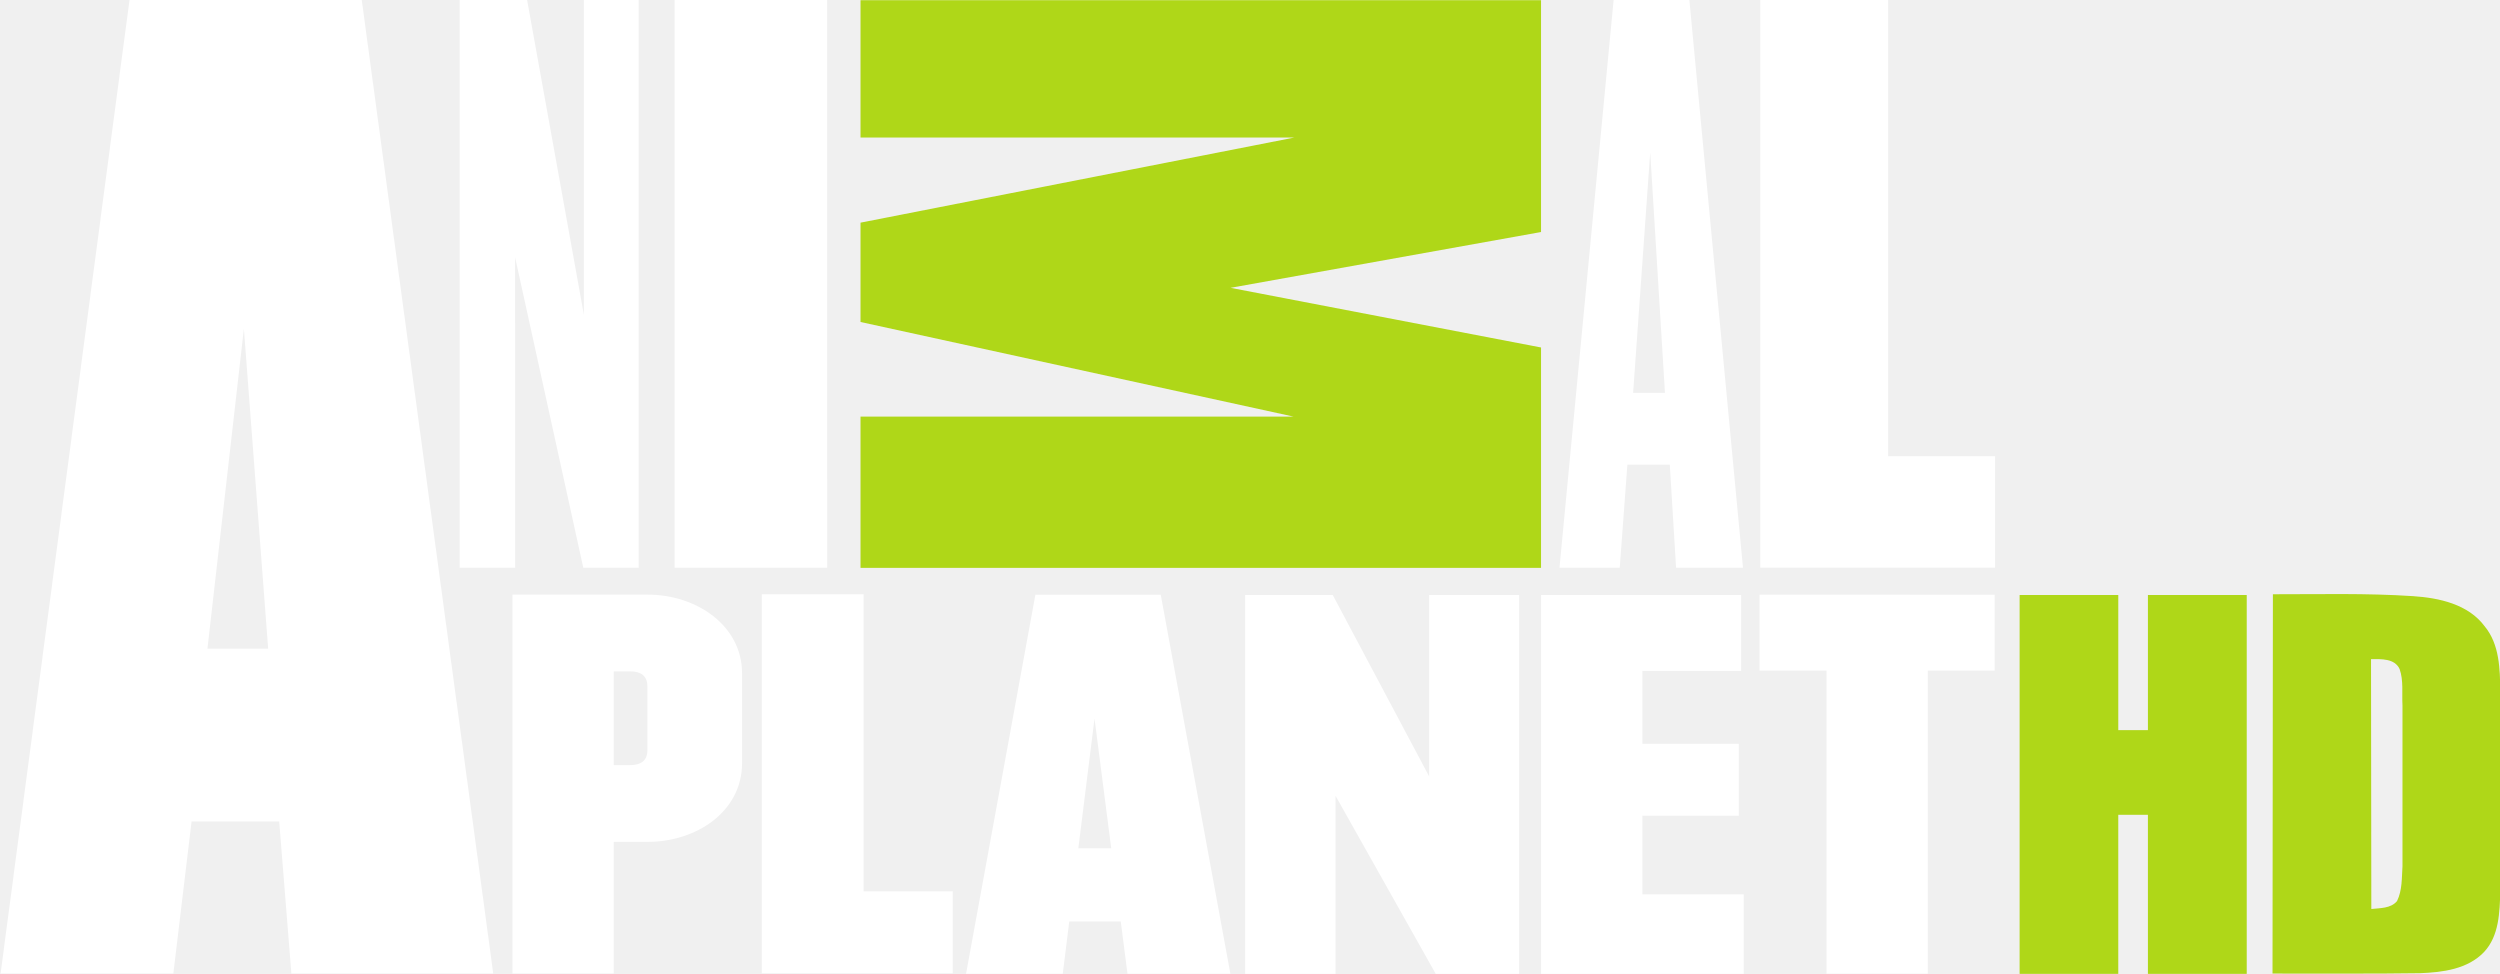
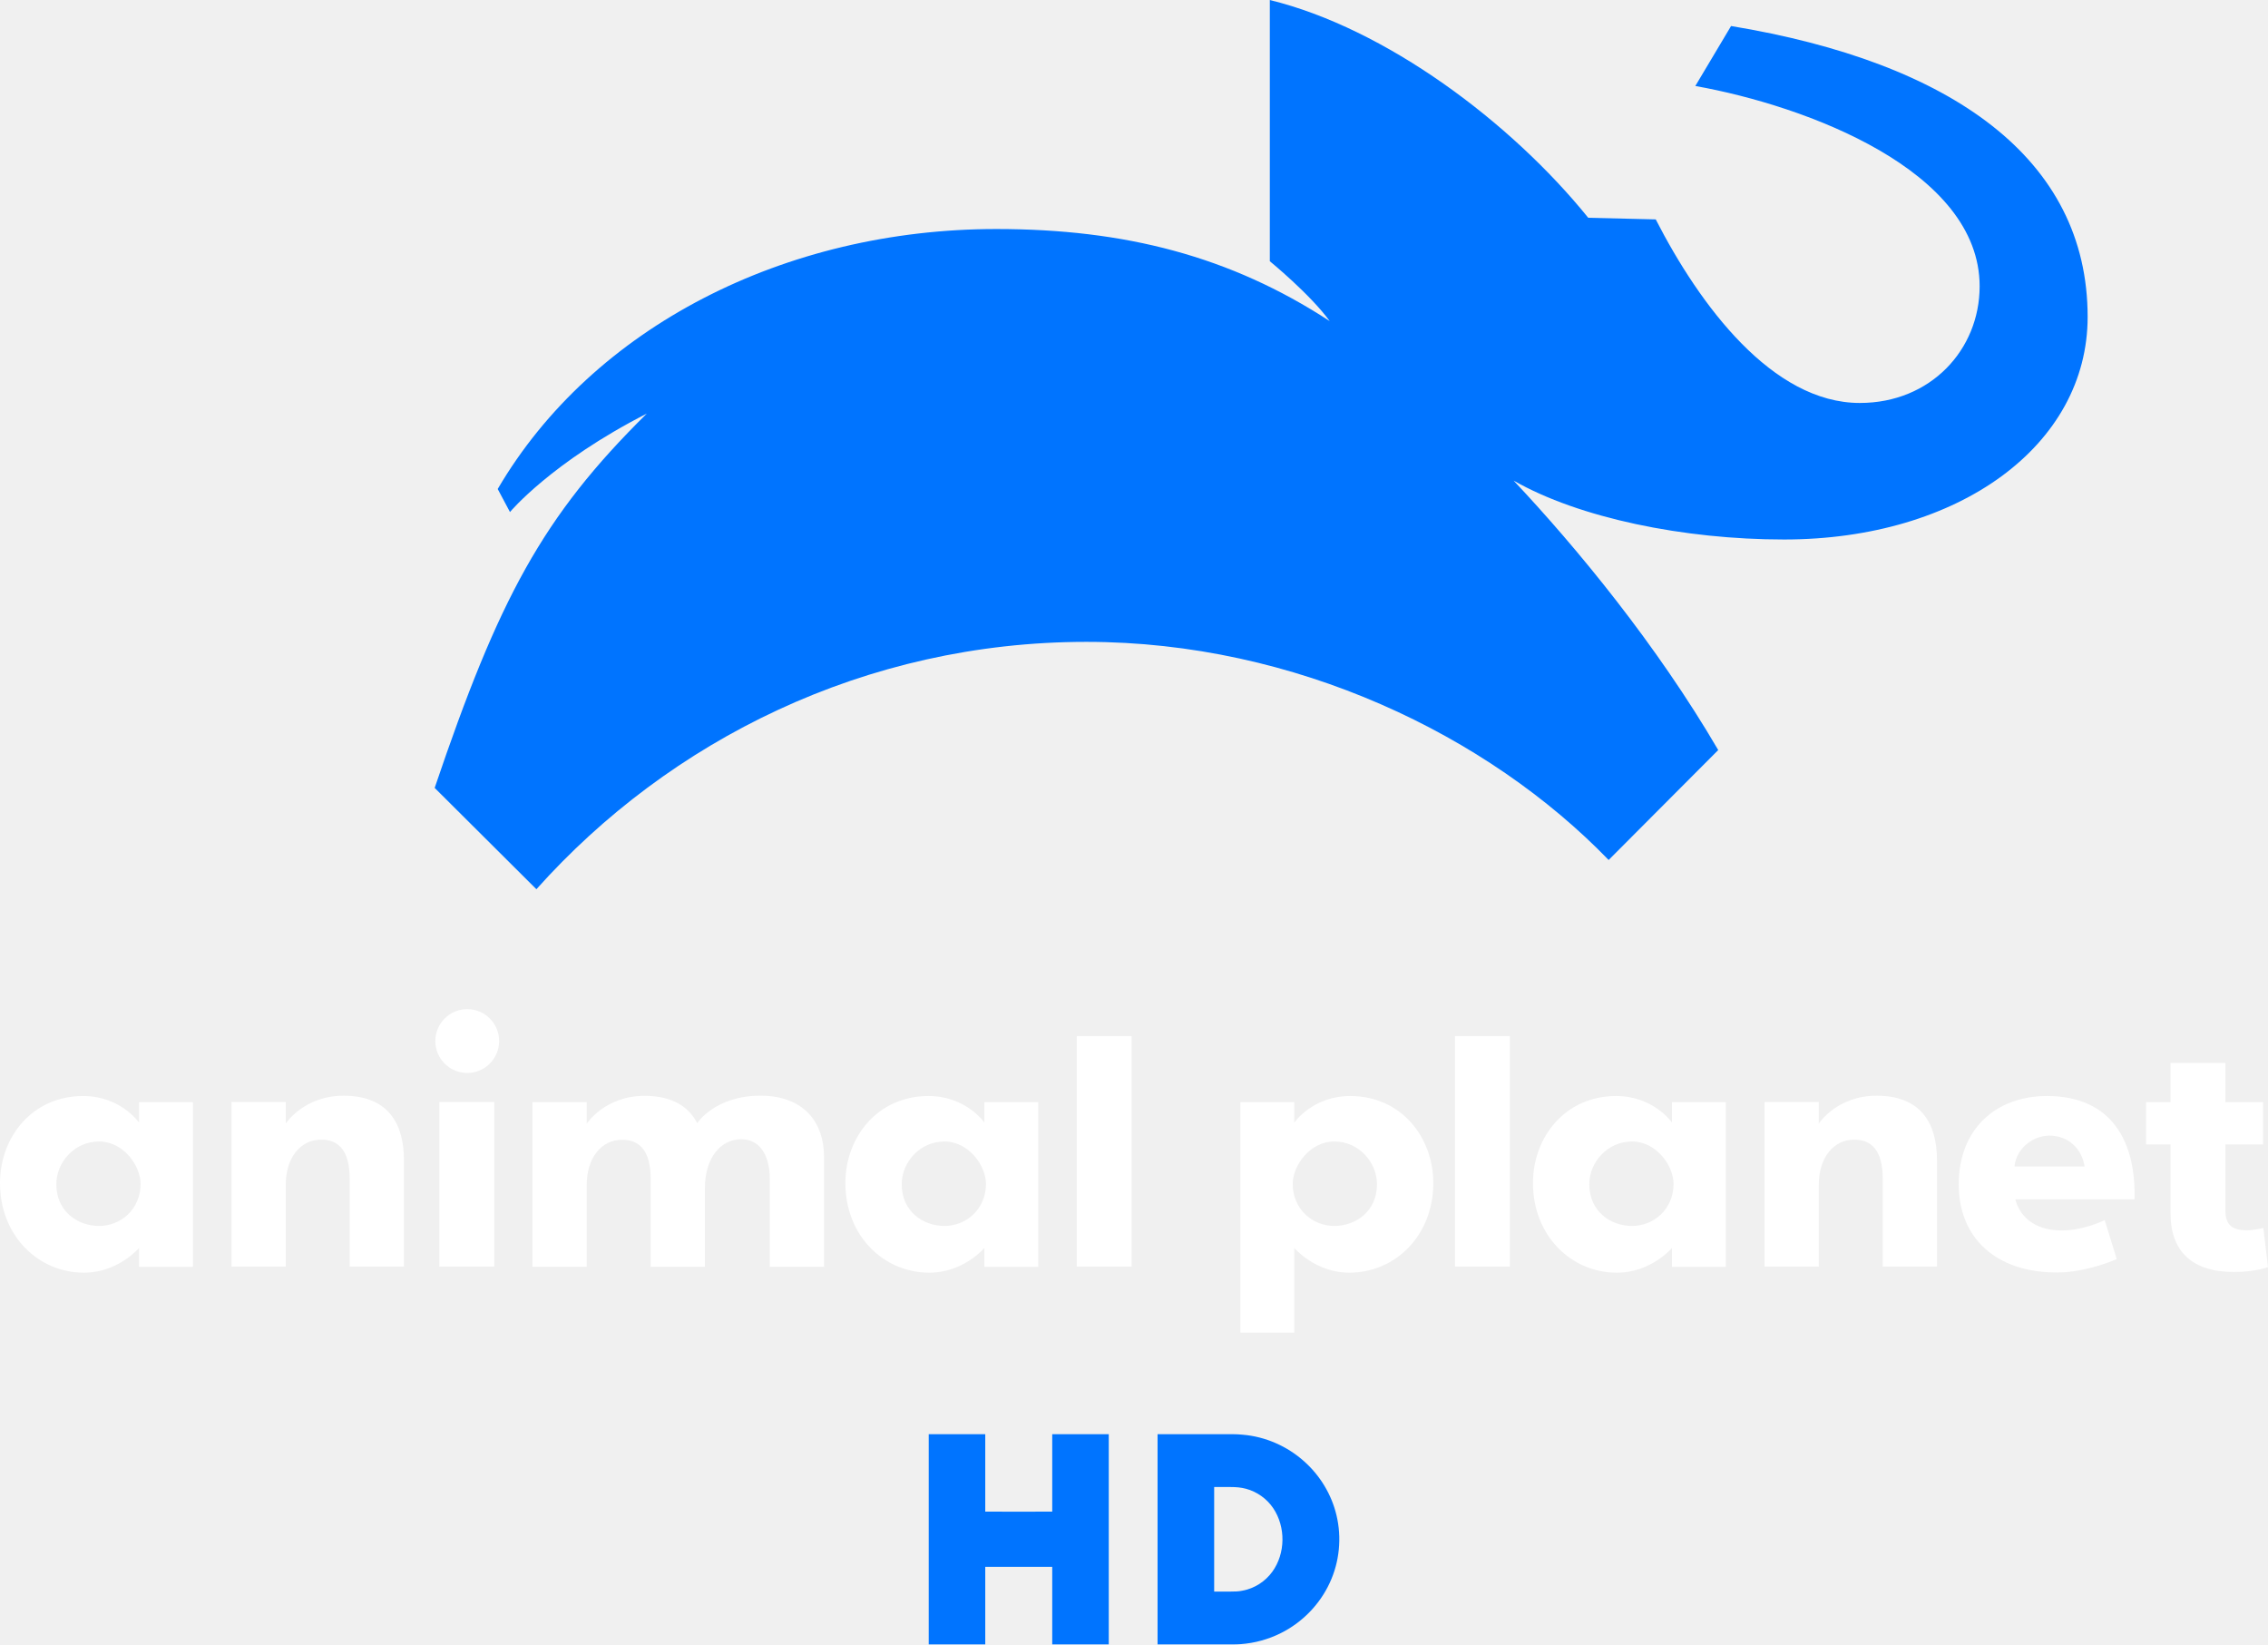
- <svg xmlns="http://www.w3.org/2000/svg" id="svg92786" width="9.331mm" height="3.634mm" version="1.1" viewBox="0 0 33.061 12.878">
-   <g id="layer1" transform="translate(-329.66 -228.78)">
-     <path id="path12376" d="m351 228.78-0.716 7.509h0.797l0.101-1.363h0.561l0.083 1.363h0.885l-0.709-7.509h-1.002zm0.484 2.015 0.195 3.181h-0.421l0.226-3.181z" fill="#fff" />
-     <path id="path12380" d="m337.38 228.78v4.164l-0.751-4.164h-0.892v7.509h0.734l-1e-3 -4.106 0.902 4.106h0.733v-7.509h-0.724z" fill="#fff" />
-     <path id="path12392" d="m352.94 228.78v7.508h3.105v-1.474h-1.414v-6.034h-1.691z" fill="#fff" />
-     <path id="path12404" d="m331.37 228.78-1.705 12.876h2.285l0.241-2.011h1.159l0.161 2.011h2.67l-1.739-12.876h-3.072zm1.031 8.58 0.482-4.232 0.321 4.232h-0.804z" fill="#fff" />
-     <path id="path12408" d="m338.58 228.78v7.509h2.018l-1e-3 -7.509h-2.016z" fill="#fff" />
-     <path id="path12412" d="m348.56 236.65v2.399l-1.275-2.399h-1.159v5.011h1.196v-2.355l1.325 2.355h1.103v-5.011h-1.19z" fill="#fff" />
-     <path id="path12416" d="m350.04 236.65v5.011h2.681v-1.052h-1.34v-1.04h1.275v-0.951h-1.275v-0.964h1.306v-1.004h-2.647z" fill="#fff" />
-     <path id="path12420" d="m338.22 238.7c0 0.144-0.087 0.2-0.23 0.2h-0.215v-1.24h0.215c0.142 0 0.23 0.056 0.23 0.201v0.839zm6e-3 -2.055h-1.791v5.011h1.34v-1.741h0.451c0.642 0 1.246-0.401 1.246-1.04v-1.19c0-0.632-0.604-1.04-1.246-1.04" fill="#fff" />
-     <path id="path12424" d="m352.93 237.65h0.886v4.008h1.34v-4.008h0.884v-1.004l-3.11-2.5e-4z" fill="#fff" />
-     <path id="path12428" d="m341.08 236.64h-1.347v5.013h2.526v-1.084h-1.179v-3.929z" fill="#fff" />
-     <path id="path12432" d="m343.92 240 0.214-1.716 0.221 1.716h-0.435zm1.089-3.354h-1.657l-0.917 5.013h1.279l0.086-0.691h0.681l0.089 0.691h1.361l-0.921-5.013z" fill="#fff" />
-     <path id="path12436" d="m350.04 231.85v-3.067h-9.001v1.816h5.739l-5.739 1.126v1.314l5.726 1.251h-5.726v2.001h9.001v-2.915l-4.107-0.789 4.107-0.738z" fill="#afd718" />
-     <path id="path31" d="m356.37 236.65h1.305v1.787h0.392v-1.787h1.307v5.011h-1.307l-1.1e-4 -2.104h-0.392v2.104h-1.305z" fill="#afd718" />
-     <path id="path33" d="m359.72 236.64c0.618 9.5e-4 1.236-0.016 1.853 0.025 0.345 0.023 0.73 0.105 0.949 0.4 0.197 0.24 0.201 0.564 0.206 0.859v2.647c-9e-3 0.276-0.015 0.587-0.215 0.801-0.216 0.227-0.548 0.269-0.846 0.28-0.651 0.01-1.301 3e-3 -1.952 5e-3l5e-3 -5.011m1.298 0.852 4e-3 3.305c0.116-0.013 0.258-6e-3 0.34-0.105 0.07-0.142 0.062-0.307 0.072-0.46v-2.128c-9e-3 -0.16 0.016-0.328-0.038-0.481-0.066-0.142-0.243-0.131-0.374-0.131z" fill="#afd718" />
+ <svg xmlns="http://www.w3.org/2000/svg" id="svg17830" width="3485" height="2526.4" version="1.1">
+   <link id="dark-mode" href="" rel="stylesheet" type="text/css" />
+   <style id="dark-mode-custom-style" type="text/css" />
+   <g id="g840" transform="matrix(3.485 0 0 3.485 445.54 -6460.9)" fill="#fff">
+     <path id="path17862" d="m-91.17 2337.1c-22.618 0-36.674 18.257-36.674 38.359 0 23.154 16.76 39.525 37.063 39.525 14.962 0 24.233-10.886 24.233-10.886v8.294h23.758v-72.571h-23.758v8.985s-8.077-11.706-24.622-11.706zm6.998 20.043c10.746 0 18.315 10.658 18.315 18.704 0 11.019-8.587 18.532-18.315 18.532-9.258 0-18.834-6.261-18.834-18.402 0-9.613 7.927-18.834 18.834-18.834z" />
+     <path id="path17866" d="m-25.77 2412.3v-72.571h23.914v9.518s7.949-12.285 25.514-12.285c19.849 0 26.599 12.582 26.599 28.339v46.998h-23.914v-38.704c0-12.234-4.722-17.27-12.591-17.27-9.01 0-15.608 7.79-15.608 20.035v35.94z" />
+     <path id="path17869" d="m65.877 2412.3v-72.571h24.19v72.571z" />
+     <circle id="path17871" transform="matrix(1.3823,0,0,1.3823,48.503,-933.33)" cx="21.46" cy="2348.4" r="10.174" />
+     <path id="path17873" d="m182.96 2377.8v34.558h-23.914v-38.704c0-12.234-4.722-17.27-12.591-17.27-9.01 0-15.608 7.79-15.608 20.035v35.94h-23.914v-72.571h23.914v9.518s7.949-12.285 25.514-12.285c12.175 0 19.422 4.734 23.205 12.031 0 0 7.811-12.106 27.888-12.106 18.831 0 28.033 11.457 28.033 27.032v48.38h-23.914v-38.704c0-9.438-3.716-17.496-12.6-17.496-9.08 0-16.014 8.187-16.014 21.643z" />
+     <path id="path17877" d="m281.57 2337.1c-22.618 0-36.674 18.257-36.674 38.359 0 23.154 16.76 39.525 37.063 39.525 14.962 0 24.233-10.886 24.233-10.886v8.294h23.758v-72.571h-23.758v8.985s-8.077-11.706-24.622-11.706zm6.998 20.043c10.746 0 18.315 10.658 18.315 18.704 0 11.019-8.587 18.532-18.315 18.532-9.258 0-18.834-6.261-18.834-18.402 0-9.613 7.927-18.834 18.834-18.834z" />
+     <path id="path17879" d="m346.92 2412.3v-101.6h24.19v101.6z" />
+     <path id="path17881" d="m584.74 2337.1c-22.618 0-36.674 18.257-36.674 38.359 0 23.154 16.76 39.525 37.063 39.525 14.962 0 24.233-10.886 24.233-10.886v8.294h23.758v-72.571h-23.758v8.985s-8.077-11.706-24.622-11.706zm6.998 20.043c10.746 0 18.315 10.658 18.315 18.704 0 11.019-8.587 18.532-18.315 18.532-9.259 0-18.834-6.261-18.834-18.402 0-9.613 7.927-18.834 18.834-18.834z" />
+     <path id="path17883" d="m513.71 2412.3v-101.6h24.19v101.6z" />
+     <path id="path17885" d="m467.45 2337.1c22.618 0 36.674 18.257 36.674 38.359 0 23.154-16.76 39.525-37.063 39.525-14.962 0-24.233-10.886-24.233-10.886v37.304h-23.758v-101.58h23.758v8.985s8.077-11.706 24.622-11.706zm-6.998 20.043c-10.746 0-18.315 10.658-18.315 18.704 0 11.019 8.587 18.532 18.315 18.532 9.258 0 18.834-6.261 18.834-18.402 0-9.613-7.927-18.834-18.834-18.834z" />
+     <path id="path17887" d="m650.17 2412.3v-72.571h23.914v9.518s7.949-12.285 25.514-12.285c19.849 0 26.599 12.582 26.599 28.339v46.998h-23.914v-38.704c0-12.234-4.722-17.27-12.591-17.27-9.01 0-15.608 7.79-15.608 20.035v35.94z" />
+     <path id="path17889" d="m774.71 2337.1c-22.629 0-38.92 14.632-38.92 38.92 0 23.755 16.461 38.877 43.326 38.877 13.256 0 26.35-5.918 26.35-5.918l-5.313-17.192s-8.934 4.579-19.093 4.579c-12.764 0-18.707-7.177-20.303-13.693h52.527c0.743-24.795-9.512-45.573-38.575-45.573zm1.037 17.452c8.387 0 14.438 5.879 15.523 13.607h-30.901c0.864-8.305 8.513-13.607 15.378-13.607z" />
+     <path id="path17893" d="m853.37 2322.5v17.279h16.588v18.661h-16.588v29.028c0 5.934 2.417 8.832 9.478 8.832 3.165 0 7.249-1.063 7.249-1.063l2.057 17.274s-5.317 2.158-15.085 2.158c-18.223 0-27.889-8.982-27.889-25.819v-30.41h-10.782v-18.661h10.782v-17.279z" />
+   </g>
+   <path id="path17895" d="m1951.2 3.12e-5v401.33s62.326 51.01 91.973 91.973c-152.68-99.612-314.89-141.45-512.12-141.45-324.69 0-620.33 150.43-766.28 399.42l18.839 35.408s63.507-76.357 210.24-151.24c-160.28 158.11-227.41 284.23-325.95 575.06l156.32 155.68c204.53-228.85 505.47-380.04 845.15-380.04 321.44 0 617.44 143.86 802.46 335.11l168.39-168.9c-94.398-161.55-216.98-310.55-314.41-413.98 100.81 57.569 261.75 90.495 415.48 90.495 268.95 0 466.57-144.81 466.57-341.98 0-242.89-208.25-390.7-547.91-446.92l-54.927 92.151c170.94 30.483 436.88 129.97 436.88 307.71 0 97.497-75.423 179.27-184.09 179.27-134.3 0-245.83-149.77-313.61-282.02l-103.73-2.497c-119.05-147.31-311.51-291.07-489.3-334.56z" fill="#0074ff" stroke-width="3.485" />
+   <g id="g840-6" transform="matrix(1.3333 0 0 1.3333 1314.3 1978.4)" fill="#0074ff" stroke-width=".751">
+     <path id="path2-2" d="m84.584 168.79v242.18h65.151v-89.305l38.594-0.03 38.594 0.03v89.305h65.15v-242.18h-65.15v89.216l-38.594 0.078-38.594-0.078v-89.216z" />
+     <path id="path4-2" d="m348.32 168.79h73.216c9.276 0 17.214-0.239 24.786 0.582 26.206 2.134 51.533 13.276 71.067 30.849 18.25 16.274 31.503 38.16 37.13 61.984 6.221 25.875 3.471 53.794-7.806 77.912-11.495 24.929-31.751 45.665-56.319 57.882-14.403 7.213-30.233 11.555-46.289 12.705-5.77 0.451-11.407 0.267-17.34 0.267h-78.445v-242.18m65.237 181.34h19.181c4.296 0 9.144-0.049 13.606-1.078 13.644-2.517 26.093-10.534 34.208-21.758 15.297-21.097 15.582-51.721 1.029-73.276-7.295-10.849-18.603-18.896-31.225-22.307-5.76-1.59-11.659-2.036-17.594-2.036h-19.206z" />
  </g>
</svg>
